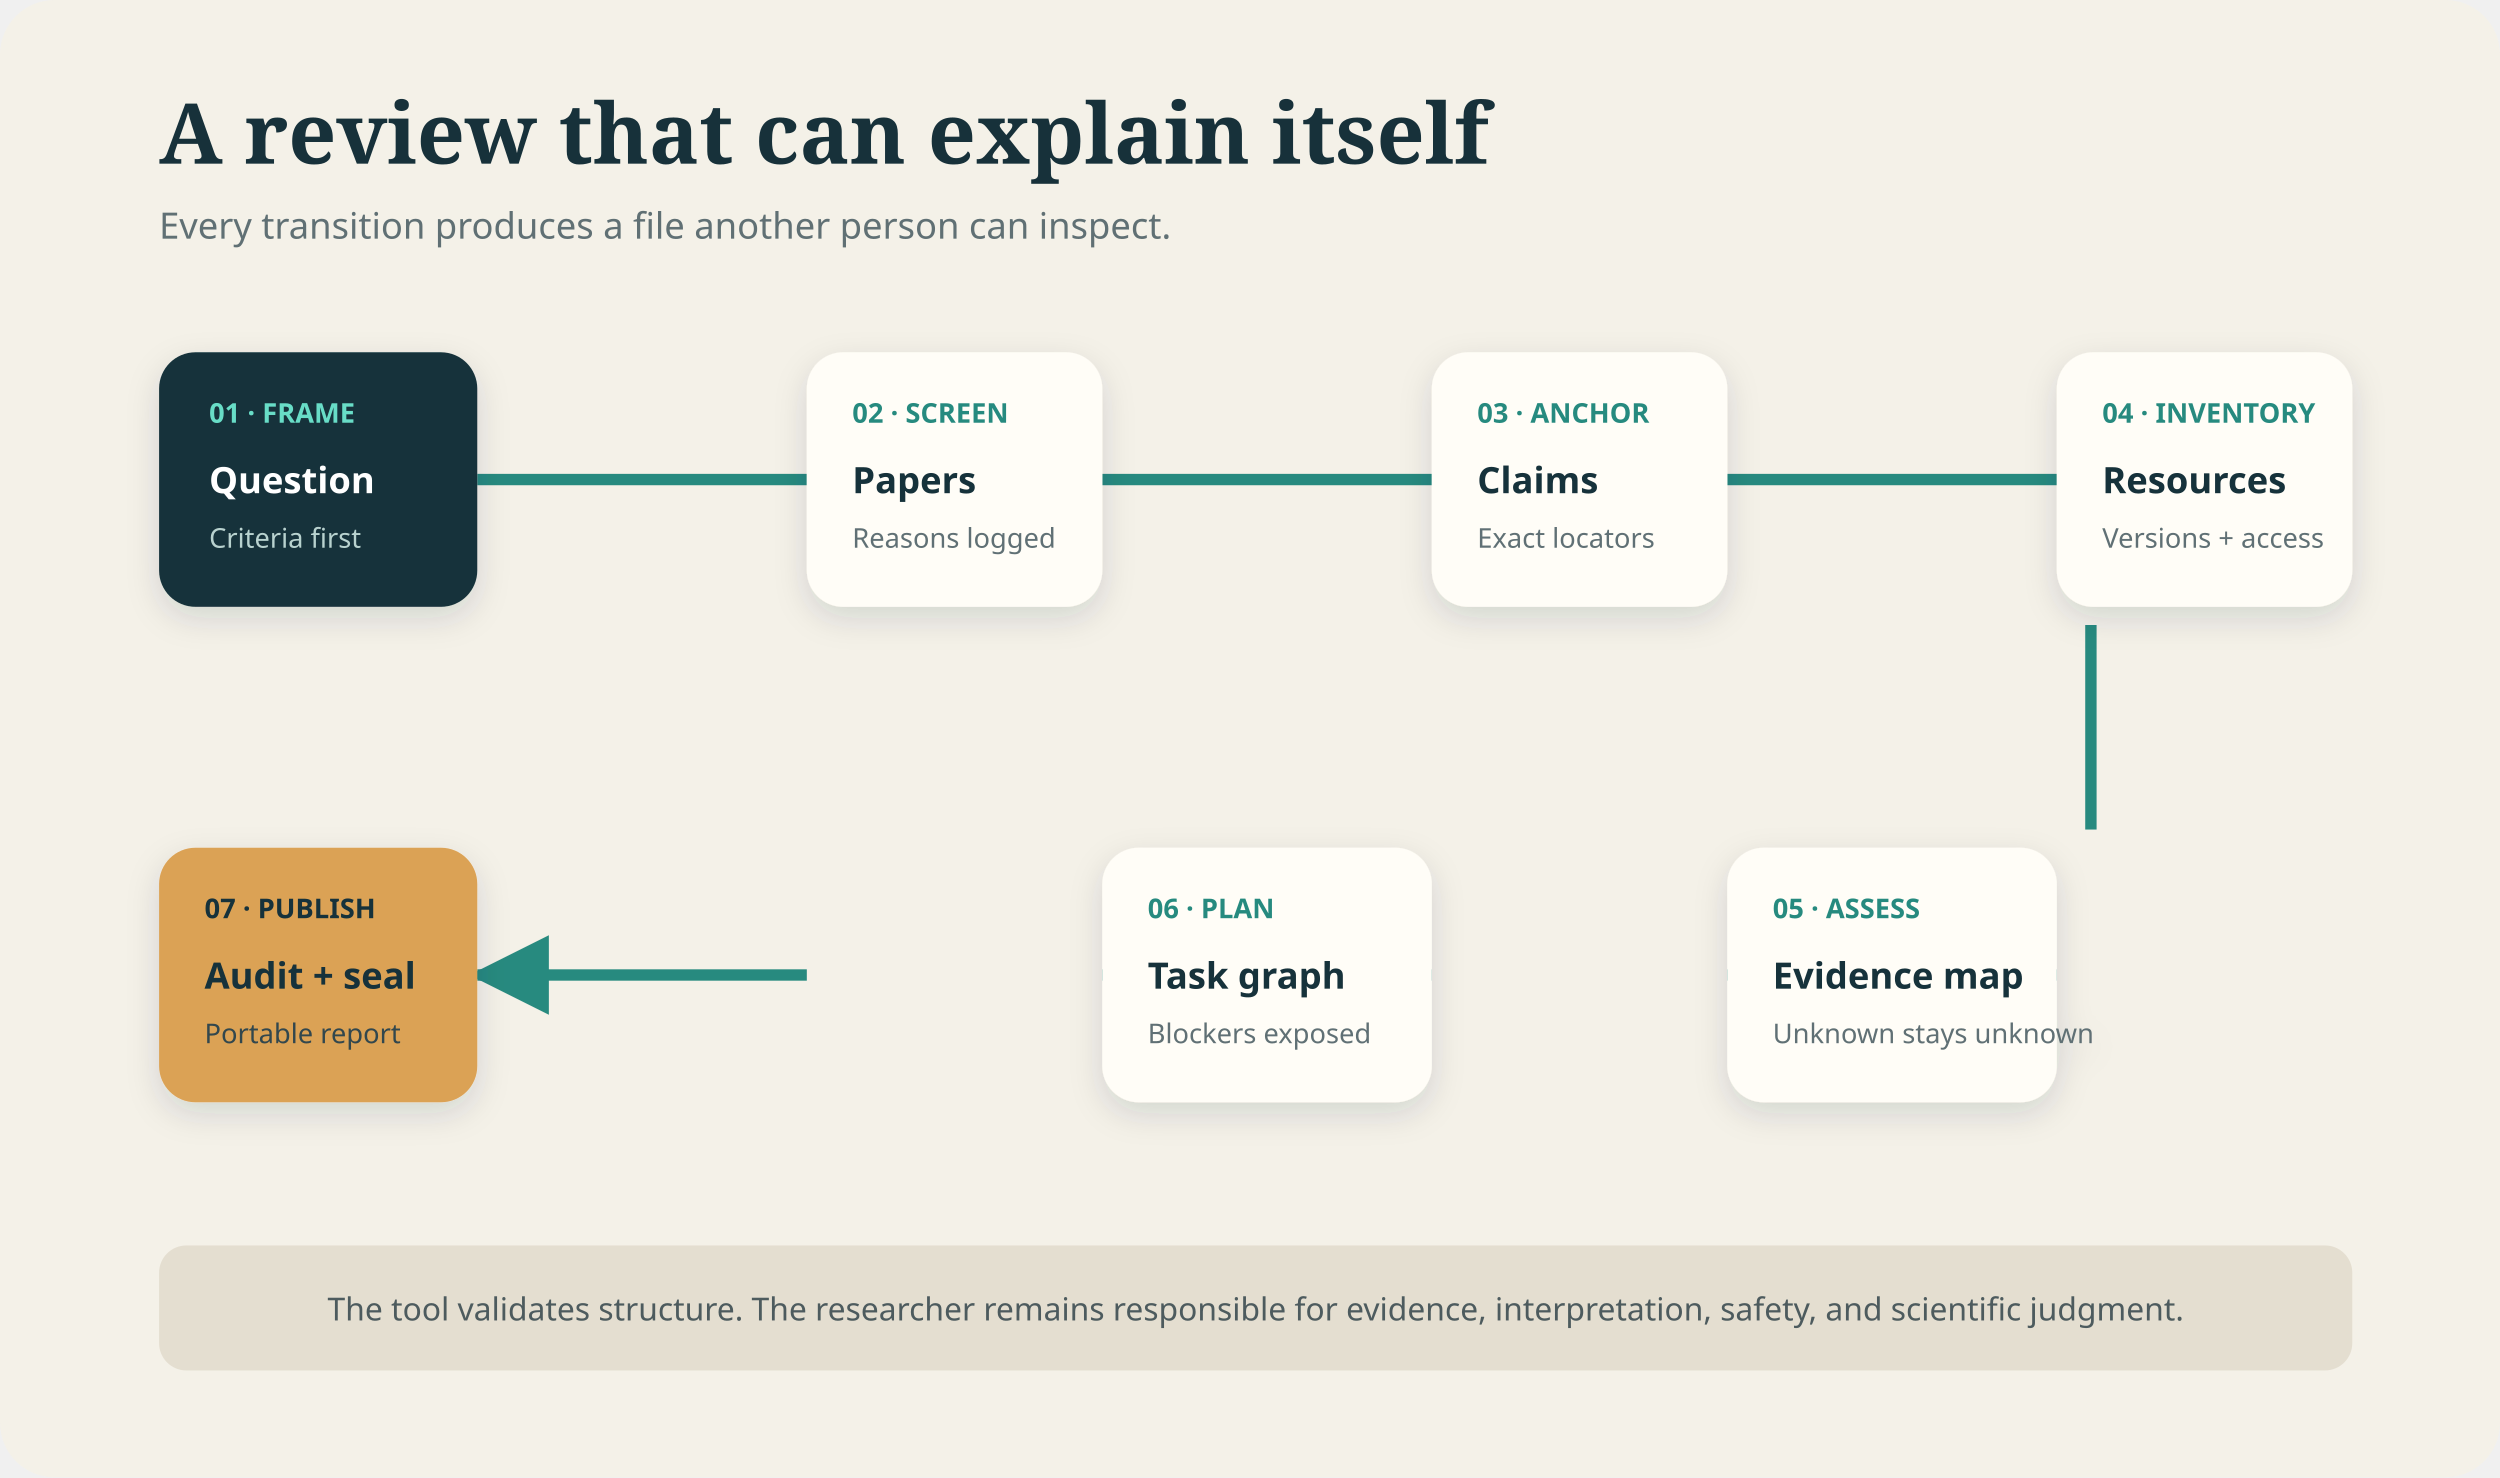
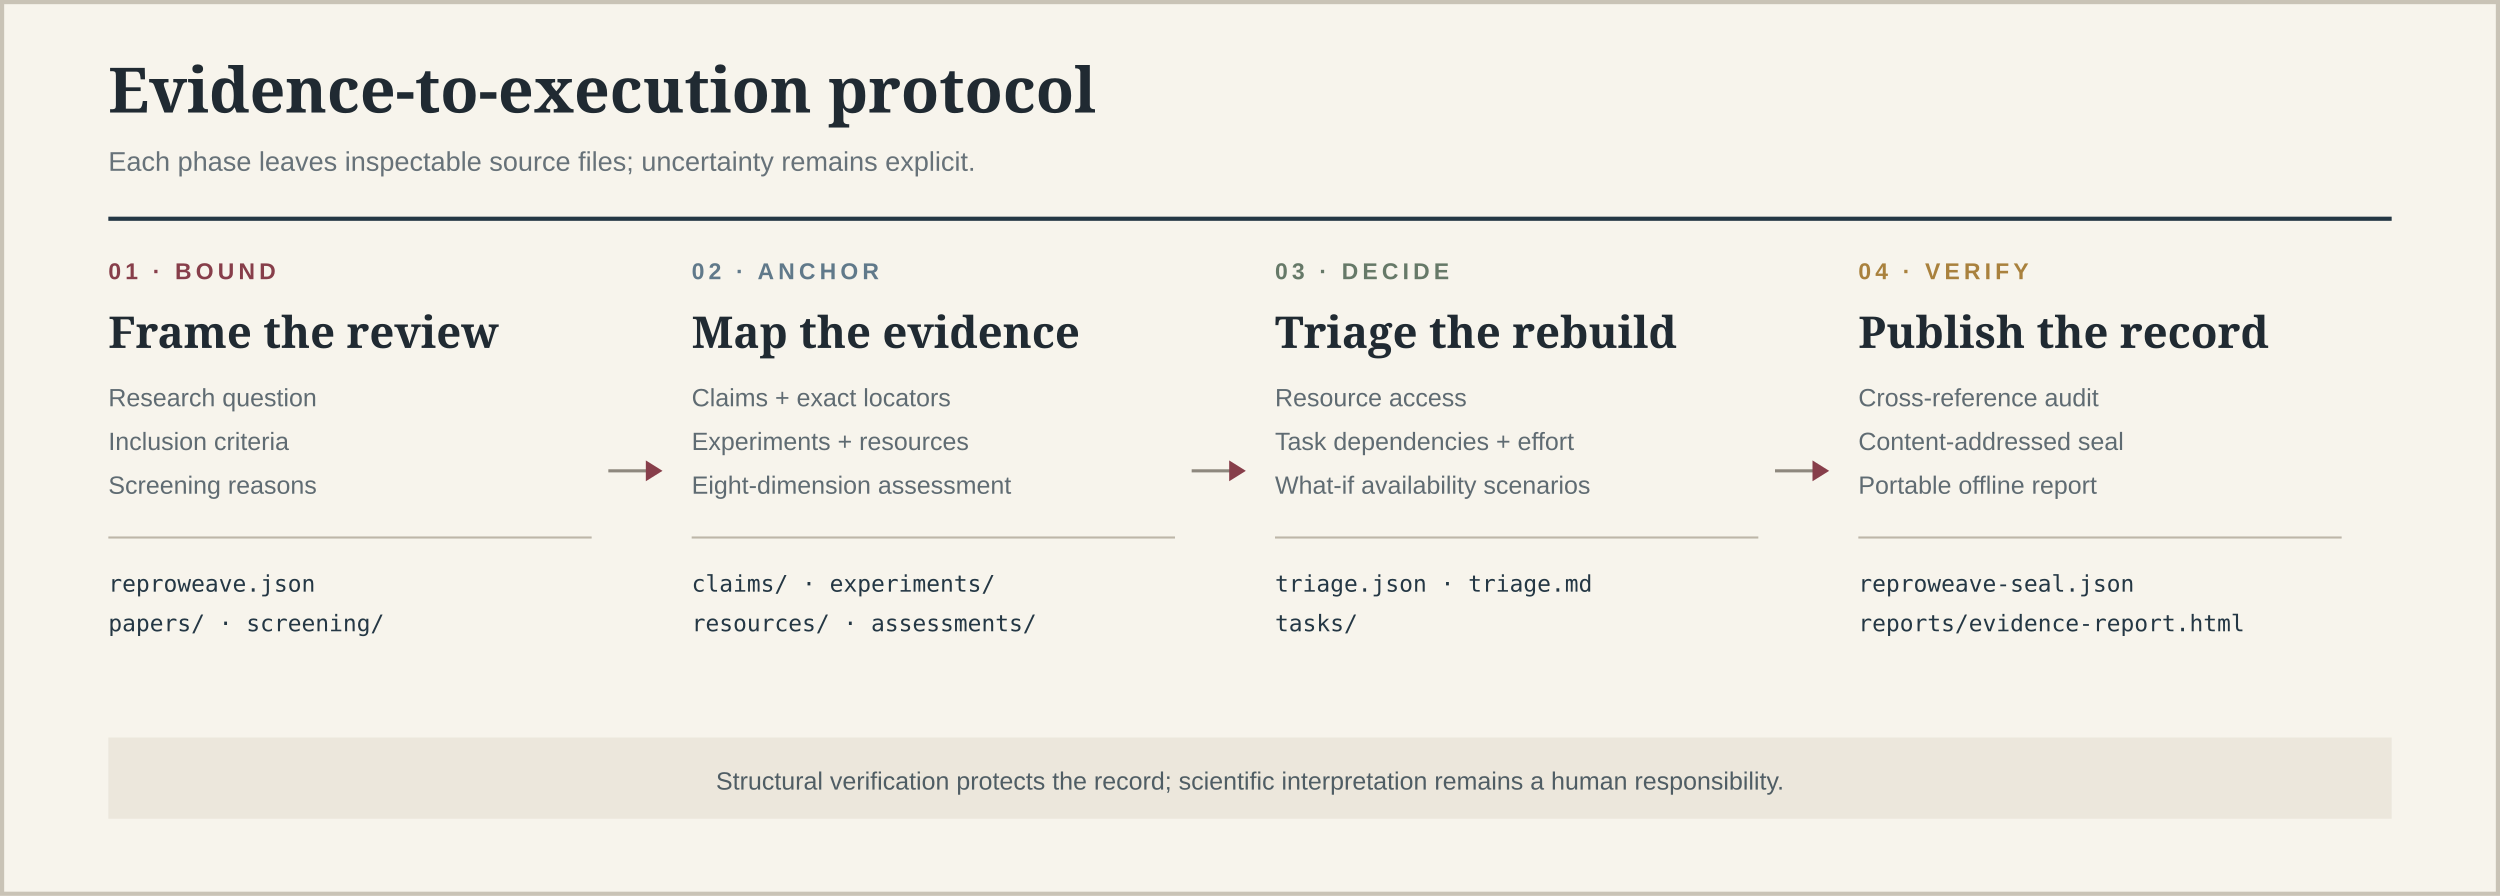
- <svg xmlns="http://www.w3.org/2000/svg" viewBox="0 0 1100 650" role="img" aria-labelledby="title desc">
-   <defs>
-     <marker id="arrow" viewBox="0 0 10 10" refX="9" refY="5" markerWidth="7" markerHeight="7" orient="auto-start-reverse">
-       <path d="M0 0l10 5-10 5z" fill="#278a7f" />
-     </marker>
-     <filter id="shadow" x="-20%" y="-20%" width="140%" height="150%">
-       <feDropShadow dx="0" dy="5" stdDeviation="7" flood-color="#17313a" flood-opacity=".14" />
-     </filter>
-   </defs>
-   <rect width="1100" height="650" rx="24" fill="#f4f1e8" />
-   <text x="70" y="72" fill="#17313a" font-family="Georgia,serif" font-size="37" font-weight="700">A review that can explain itself</text>
-   <text x="70" y="105" fill="#607074" font-family="system-ui,sans-serif" font-size="16">Every transition produces a file another person can inspect.</text>
-   <path d="M210 211H355M485 211H630M760 211H905M920 275v90M905 429H760M630 429H485M355 429H210" fill="none" stroke="#278a7f" stroke-width="5" marker-end="url(#arrow)" />
-   <g font-family="system-ui,sans-serif">
-     <g transform="translate(70 155)" filter="url(#shadow)">
-       <rect width="140" height="112" rx="16" fill="#17313a" />
-       <text x="22" y="31" fill="#67ddc7" font-size="12" font-weight="800">01 · FRAME</text>
-       <text x="22" y="62" fill="#fff" font-size="16" font-weight="700">Question</text>
-       <text x="22" y="86" fill="#b8d2cf" font-size="12">Criteria first</text>
+ <svg xmlns="http://www.w3.org/2000/svg" viewBox="0 0 1200 430" role="img" aria-labelledby="title desc">
+   <rect width="1200" height="430" fill="#f7f4ec" />
+   <rect x="1" y="1" width="1198" height="428" fill="none" stroke="#c9c3b6" stroke-width="2" />
+   <g font-family="Arial, Helvetica, sans-serif">
+     <text x="52" y="54" fill="#202a32" font-family="Georgia, serif" font-size="30" font-weight="700">Evidence-to-execution protocol</text>
+     <text x="52" y="82" fill="#677279" font-size="13">Each phase leaves inspectable source files; uncertainty remains explicit.</text>
+     <line x1="52" y1="105" x2="1148" y2="105" stroke="#243744" stroke-width="2" />
+     <g transform="translate(52 134)">
+       <text x="0" y="0" fill="#873e4a" font-size="11" font-weight="700" letter-spacing="2">01 · BOUND</text>
+       <text x="0" y="33" fill="#202a32" font-family="Georgia, serif" font-size="21" font-weight="700">Frame the review</text>
+       <text x="0" y="61" fill="#5f6b72" font-size="12">Research question</text>
+       <text x="0" y="82" fill="#5f6b72" font-size="12">Inclusion criteria</text>
+       <text x="0" y="103" fill="#5f6b72" font-size="12">Screening reasons</text>
+       <line x1="0" y1="124" x2="232" y2="124" stroke="#bdb6a8" />
+       <text x="0" y="150" fill="#243744" font-family="monospace" font-size="11">reproweave.json</text>
+       <text x="0" y="169" fill="#243744" font-family="monospace" font-size="11">papers/ · screening/</text>
    </g>
-     <g transform="translate(355 155)" filter="url(#shadow)">
-       <rect width="130" height="112" rx="16" fill="#fffdf7" />
-       <text x="20" y="31" fill="#278a7f" font-size="12" font-weight="800">02 · SCREEN</text>
-       <text x="20" y="62" fill="#17313a" font-size="16" font-weight="700">Papers</text>
-       <text x="20" y="86" fill="#607074" font-size="12">Reasons logged</text>
+     <g transform="translate(332 134)">
+       <text x="0" y="0" fill="#60798a" font-size="11" font-weight="700" letter-spacing="2">02 · ANCHOR</text>
+       <text x="0" y="33" fill="#202a32" font-family="Georgia, serif" font-size="21" font-weight="700">Map the evidence</text>
+       <text x="0" y="61" fill="#5f6b72" font-size="12">Claims + exact locators</text>
+       <text x="0" y="82" fill="#5f6b72" font-size="12">Experiments + resources</text>
+       <text x="0" y="103" fill="#5f6b72" font-size="12">Eight-dimension assessment</text>
+       <line x1="0" y1="124" x2="232" y2="124" stroke="#bdb6a8" />
+       <text x="0" y="150" fill="#243744" font-family="monospace" font-size="11">claims/ · experiments/</text>
+       <text x="0" y="169" fill="#243744" font-family="monospace" font-size="11">resources/ · assessments/</text>
    </g>
-     <g transform="translate(630 155)" filter="url(#shadow)">
-       <rect width="130" height="112" rx="16" fill="#fffdf7" />
-       <text x="20" y="31" fill="#278a7f" font-size="12" font-weight="800">03 · ANCHOR</text>
-       <text x="20" y="62" fill="#17313a" font-size="16" font-weight="700">Claims</text>
-       <text x="20" y="86" fill="#607074" font-size="12">Exact locators</text>
+     <g transform="translate(612 134)">
+       <text x="0" y="0" fill="#667968" font-size="11" font-weight="700" letter-spacing="2">03 · DECIDE</text>
+       <text x="0" y="33" fill="#202a32" font-family="Georgia, serif" font-size="21" font-weight="700">Triage the rebuild</text>
+       <text x="0" y="61" fill="#5f6b72" font-size="12">Resource access</text>
+       <text x="0" y="82" fill="#5f6b72" font-size="12">Task dependencies + effort</text>
+       <text x="0" y="103" fill="#5f6b72" font-size="12">What-if availability scenarios</text>
+       <line x1="0" y1="124" x2="232" y2="124" stroke="#bdb6a8" />
+       <text x="0" y="150" fill="#243744" font-family="monospace" font-size="11">triage.json · triage.md</text>
+       <text x="0" y="169" fill="#243744" font-family="monospace" font-size="11">tasks/</text>
    </g>
-     <g transform="translate(905 155)" filter="url(#shadow)">
-       <rect width="130" height="112" rx="16" fill="#fffdf7" />
-       <text x="20" y="31" fill="#278a7f" font-size="12" font-weight="800">04 · INVENTORY</text>
-       <text x="20" y="62" fill="#17313a" font-size="16" font-weight="700">Resources</text>
-       <text x="20" y="86" fill="#607074" font-size="12">Versions + access</text>
+     <g transform="translate(892 134)">
+       <text x="0" y="0" fill="#a9813d" font-size="11" font-weight="700" letter-spacing="2">04 · VERIFY</text>
+       <text x="0" y="33" fill="#202a32" font-family="Georgia, serif" font-size="21" font-weight="700">Publish the record</text>
+       <text x="0" y="61" fill="#5f6b72" font-size="12">Cross-reference audit</text>
+       <text x="0" y="82" fill="#5f6b72" font-size="12">Content-addressed seal</text>
+       <text x="0" y="103" fill="#5f6b72" font-size="12">Portable offline report</text>
+       <line x1="0" y1="124" x2="232" y2="124" stroke="#bdb6a8" />
+       <text x="0" y="150" fill="#243744" font-family="monospace" font-size="11">reproweave-seal.json</text>
+       <text x="0" y="169" fill="#243744" font-family="monospace" font-size="11">reports/evidence-report.html</text>
    </g>
-     <g transform="translate(760 373)" filter="url(#shadow)">
-       <rect width="145" height="112" rx="16" fill="#fffdf7" />
-       <text x="20" y="31" fill="#278a7f" font-size="12" font-weight="800">05 · ASSESS</text>
-       <text x="20" y="62" fill="#17313a" font-size="16" font-weight="700">Evidence map</text>
-       <text x="20" y="86" fill="#607074" font-size="12">Unknown stays unknown</text>
+     <g fill="none" stroke="#8e887e" stroke-width="1.5">
+       <path d="M292 226h24" />
+       <path d="M572 226h24" />
+       <path d="M852 226h24" />
    </g>
-     <g transform="translate(485 373)" filter="url(#shadow)">
-       <rect width="145" height="112" rx="16" fill="#fffdf7" />
-       <text x="20" y="31" fill="#278a7f" font-size="12" font-weight="800">06 · PLAN</text>
-       <text x="20" y="62" fill="#17313a" font-size="16" font-weight="700">Task graph</text>
-       <text x="20" y="86" fill="#607074" font-size="12">Blockers exposed</text>
+     <g fill="#873e4a">
+       <path d="M310 221l8 5-8 5z" />
+       <path d="M590 221l8 5-8 5z" />
+       <path d="M870 221l8 5-8 5z" />
    </g>
-     <g transform="translate(70 373)" filter="url(#shadow)">
-       <rect width="140" height="112" rx="16" fill="#dba255" />
-       <text x="20" y="31" fill="#17313a" font-size="12" font-weight="900">07 · PUBLISH</text>
-       <text x="20" y="62" fill="#17313a" font-size="16" font-weight="800">Audit + seal</text>
-       <text x="20" y="86" fill="#32474d" font-size="12">Portable report</text>
-     </g>
+     <rect x="52" y="354" width="1096" height="39" fill="#ece7dc" />
+     <text x="600" y="379" text-anchor="middle" fill="#4f5d64" font-size="12">Structural verification protects the record; scientific interpretation remains a human responsibility.</text>
  </g>
-   <rect x="70" y="548" width="965" height="55" rx="12" fill="#e4ded0" />
-   <text x="552.5" y="581" text-anchor="middle" fill="#4d5b5e" font-family="system-ui,sans-serif" font-size="14">The tool validates structure. The researcher remains responsible for evidence, interpretation, safety, and scientific judgment.</text>
</svg>
